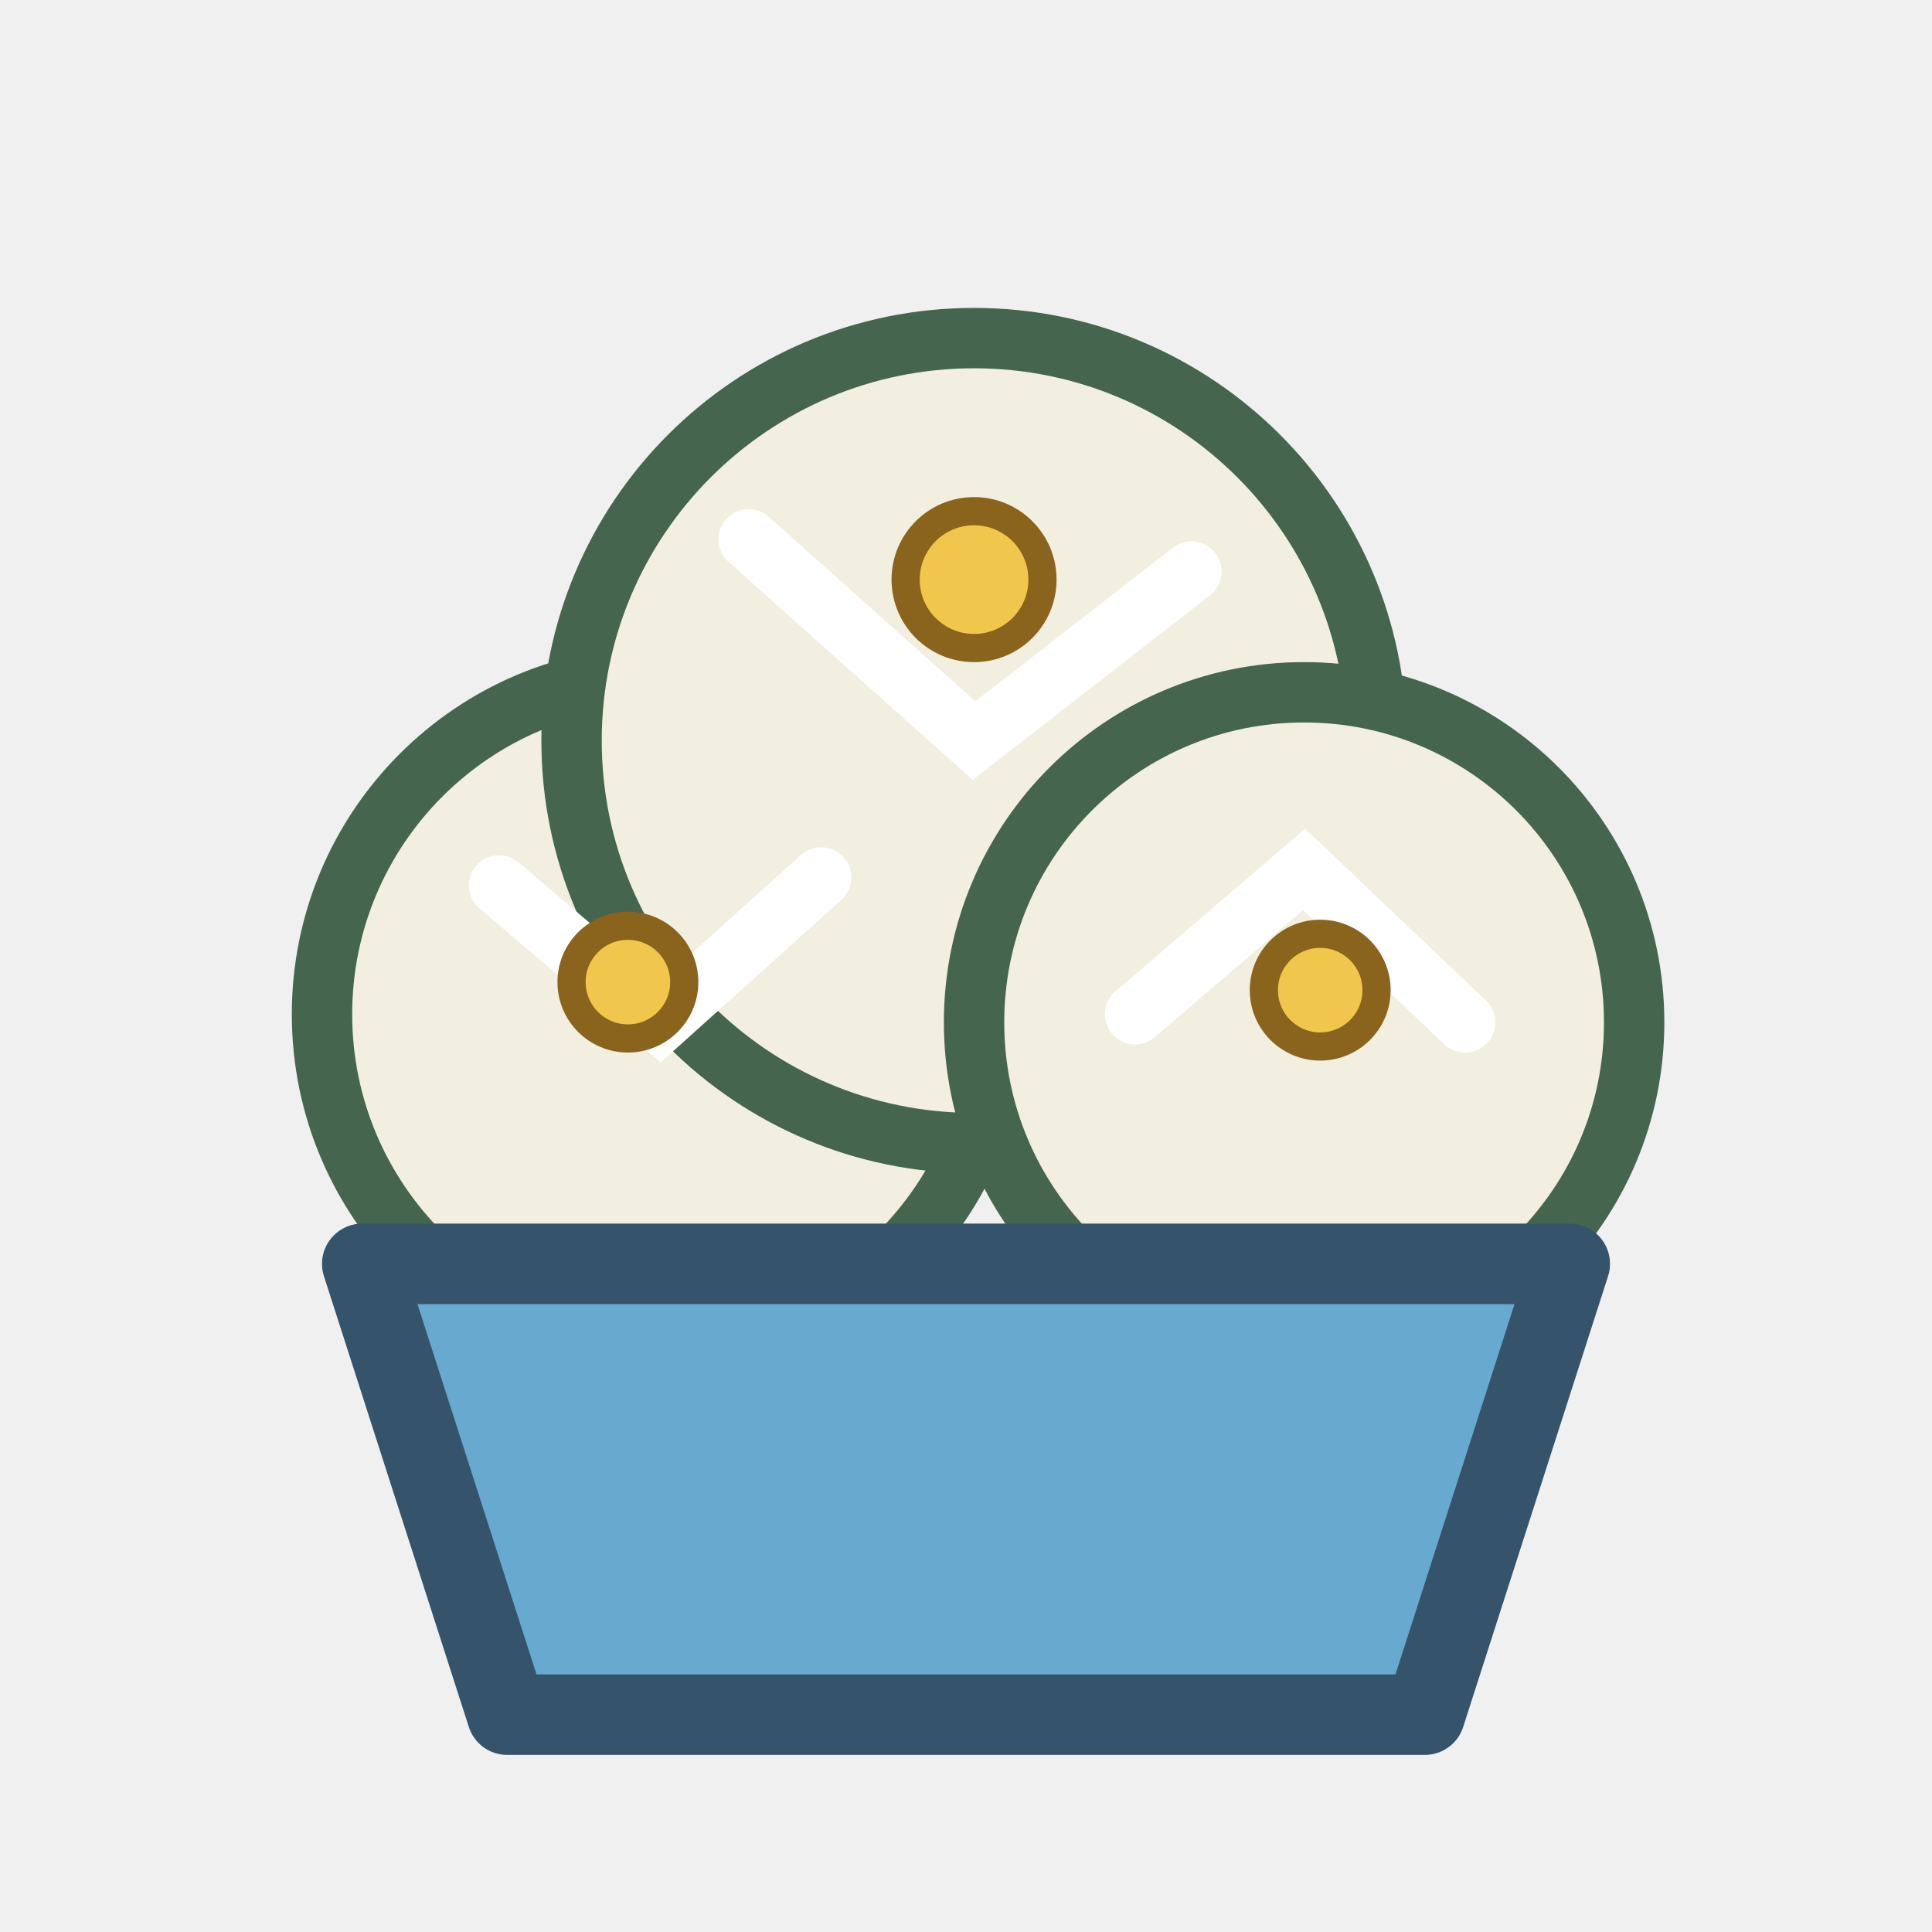
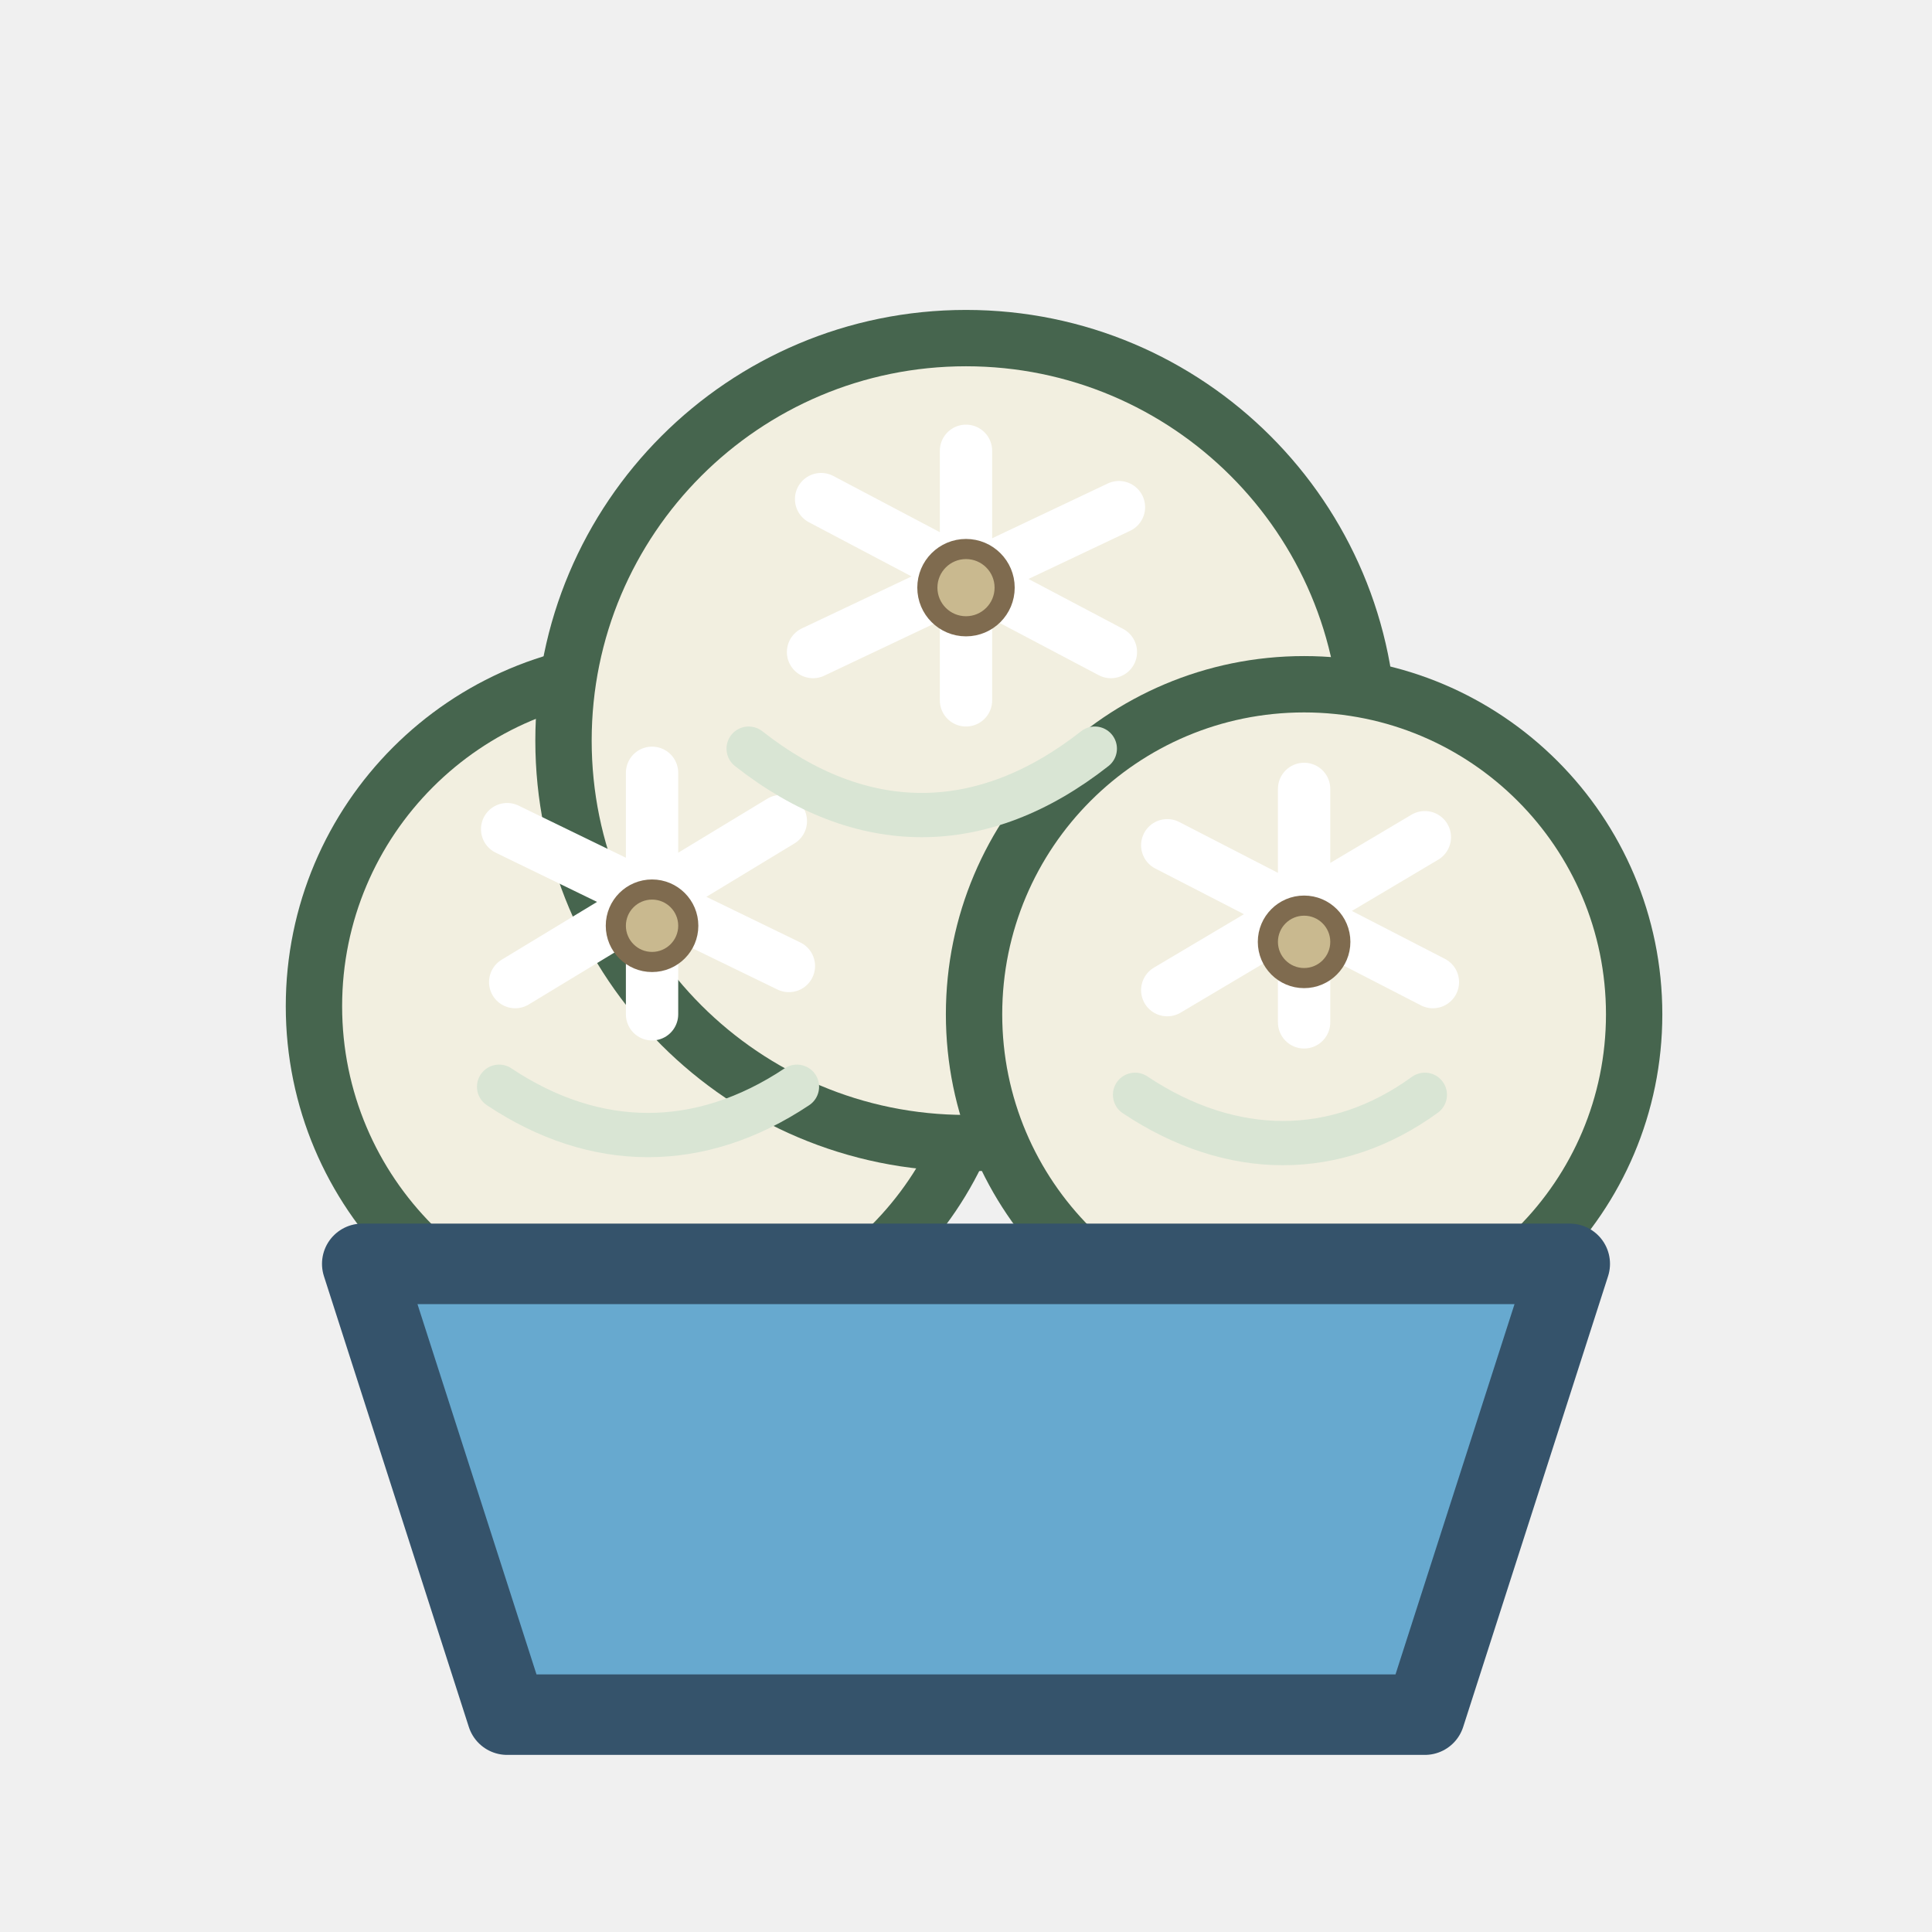
<svg xmlns="http://www.w3.org/2000/svg" viewBox="0 0 24 24" role="img" aria-labelledby="title">
-   <g fill="#f2efe0" stroke="#46654e" stroke-width=".75">
-     <circle cx="8.2" cy="12.6" r="4.2" />
-     <circle cx="12.1" cy="9.2" r="5" />
-     <circle cx="16.2" cy="12.7" r="4.1" />
+   <g fill="#f2efe0" stroke="#46654e" stroke-width=".7">
+     <circle cx="8.1" cy="12.5" r="4.2" />
+     <circle cx="12" cy="9.2" r="5" />
+     <circle cx="16.2" cy="12.6" r="4.1" />
  </g>
-   <g fill="none" stroke="#fff" stroke-linecap="round" stroke-width=".75">
-     <path d="m9.3 6.7 2.8 2.5 2.7-2.1M6.2 11l2 1.7 2-1.8m3.9 1.7 2.1-1.8 2 1.9" />
+   <g fill="none" stroke="#ffffff" stroke-linecap="round" stroke-width=".65">
+     <path d="M12 5.6v3.1m-1.8-2.5 3.6 1.9m-3.7 0 3.8-1.8M8.1 9.6v3m-1.8-2.3 3.5 1.7m-3.4.2 3.3-2M16.2 9.8v2.9m-1.7-2.2 3.3 1.7m-3.3.1 3.2-1.9" />
  </g>
-   <g fill="#f1c64d" stroke="#8a631d" stroke-width=".35">
-     <circle cx="12.1" cy="7.2" r=".85" />
-     <circle cx="7.8" cy="12.2" r=".7" />
-     <circle cx="16.4" cy="12.3" r=".7" />
+   <g fill="#c9b98f" stroke="#7f6b4f" stroke-width=".25">
+     <circle cx="12" cy="7.3" r=".48" />
+     <circle cx="8.1" cy="11.5" r=".45" />
+     <circle cx="16.2" cy="11.7" r=".45" />
  </g>
+   <path d="M9.3 9.3c1.4 1.1 2.9 1.1 4.3 0m-7.4 4.2c1.2.8 2.5.8 3.7 0m4.2.1c1.2.8 2.5.8 3.6 0" fill="none" stroke="#d9e5d4" stroke-linecap="round" stroke-width=".55" />
  <path d="M4.5 15.7h15l-1.8 5.6H6.3z" fill="#67a9cf" stroke="#35536b" stroke-linejoin="round" stroke-width="1" />
</svg>
